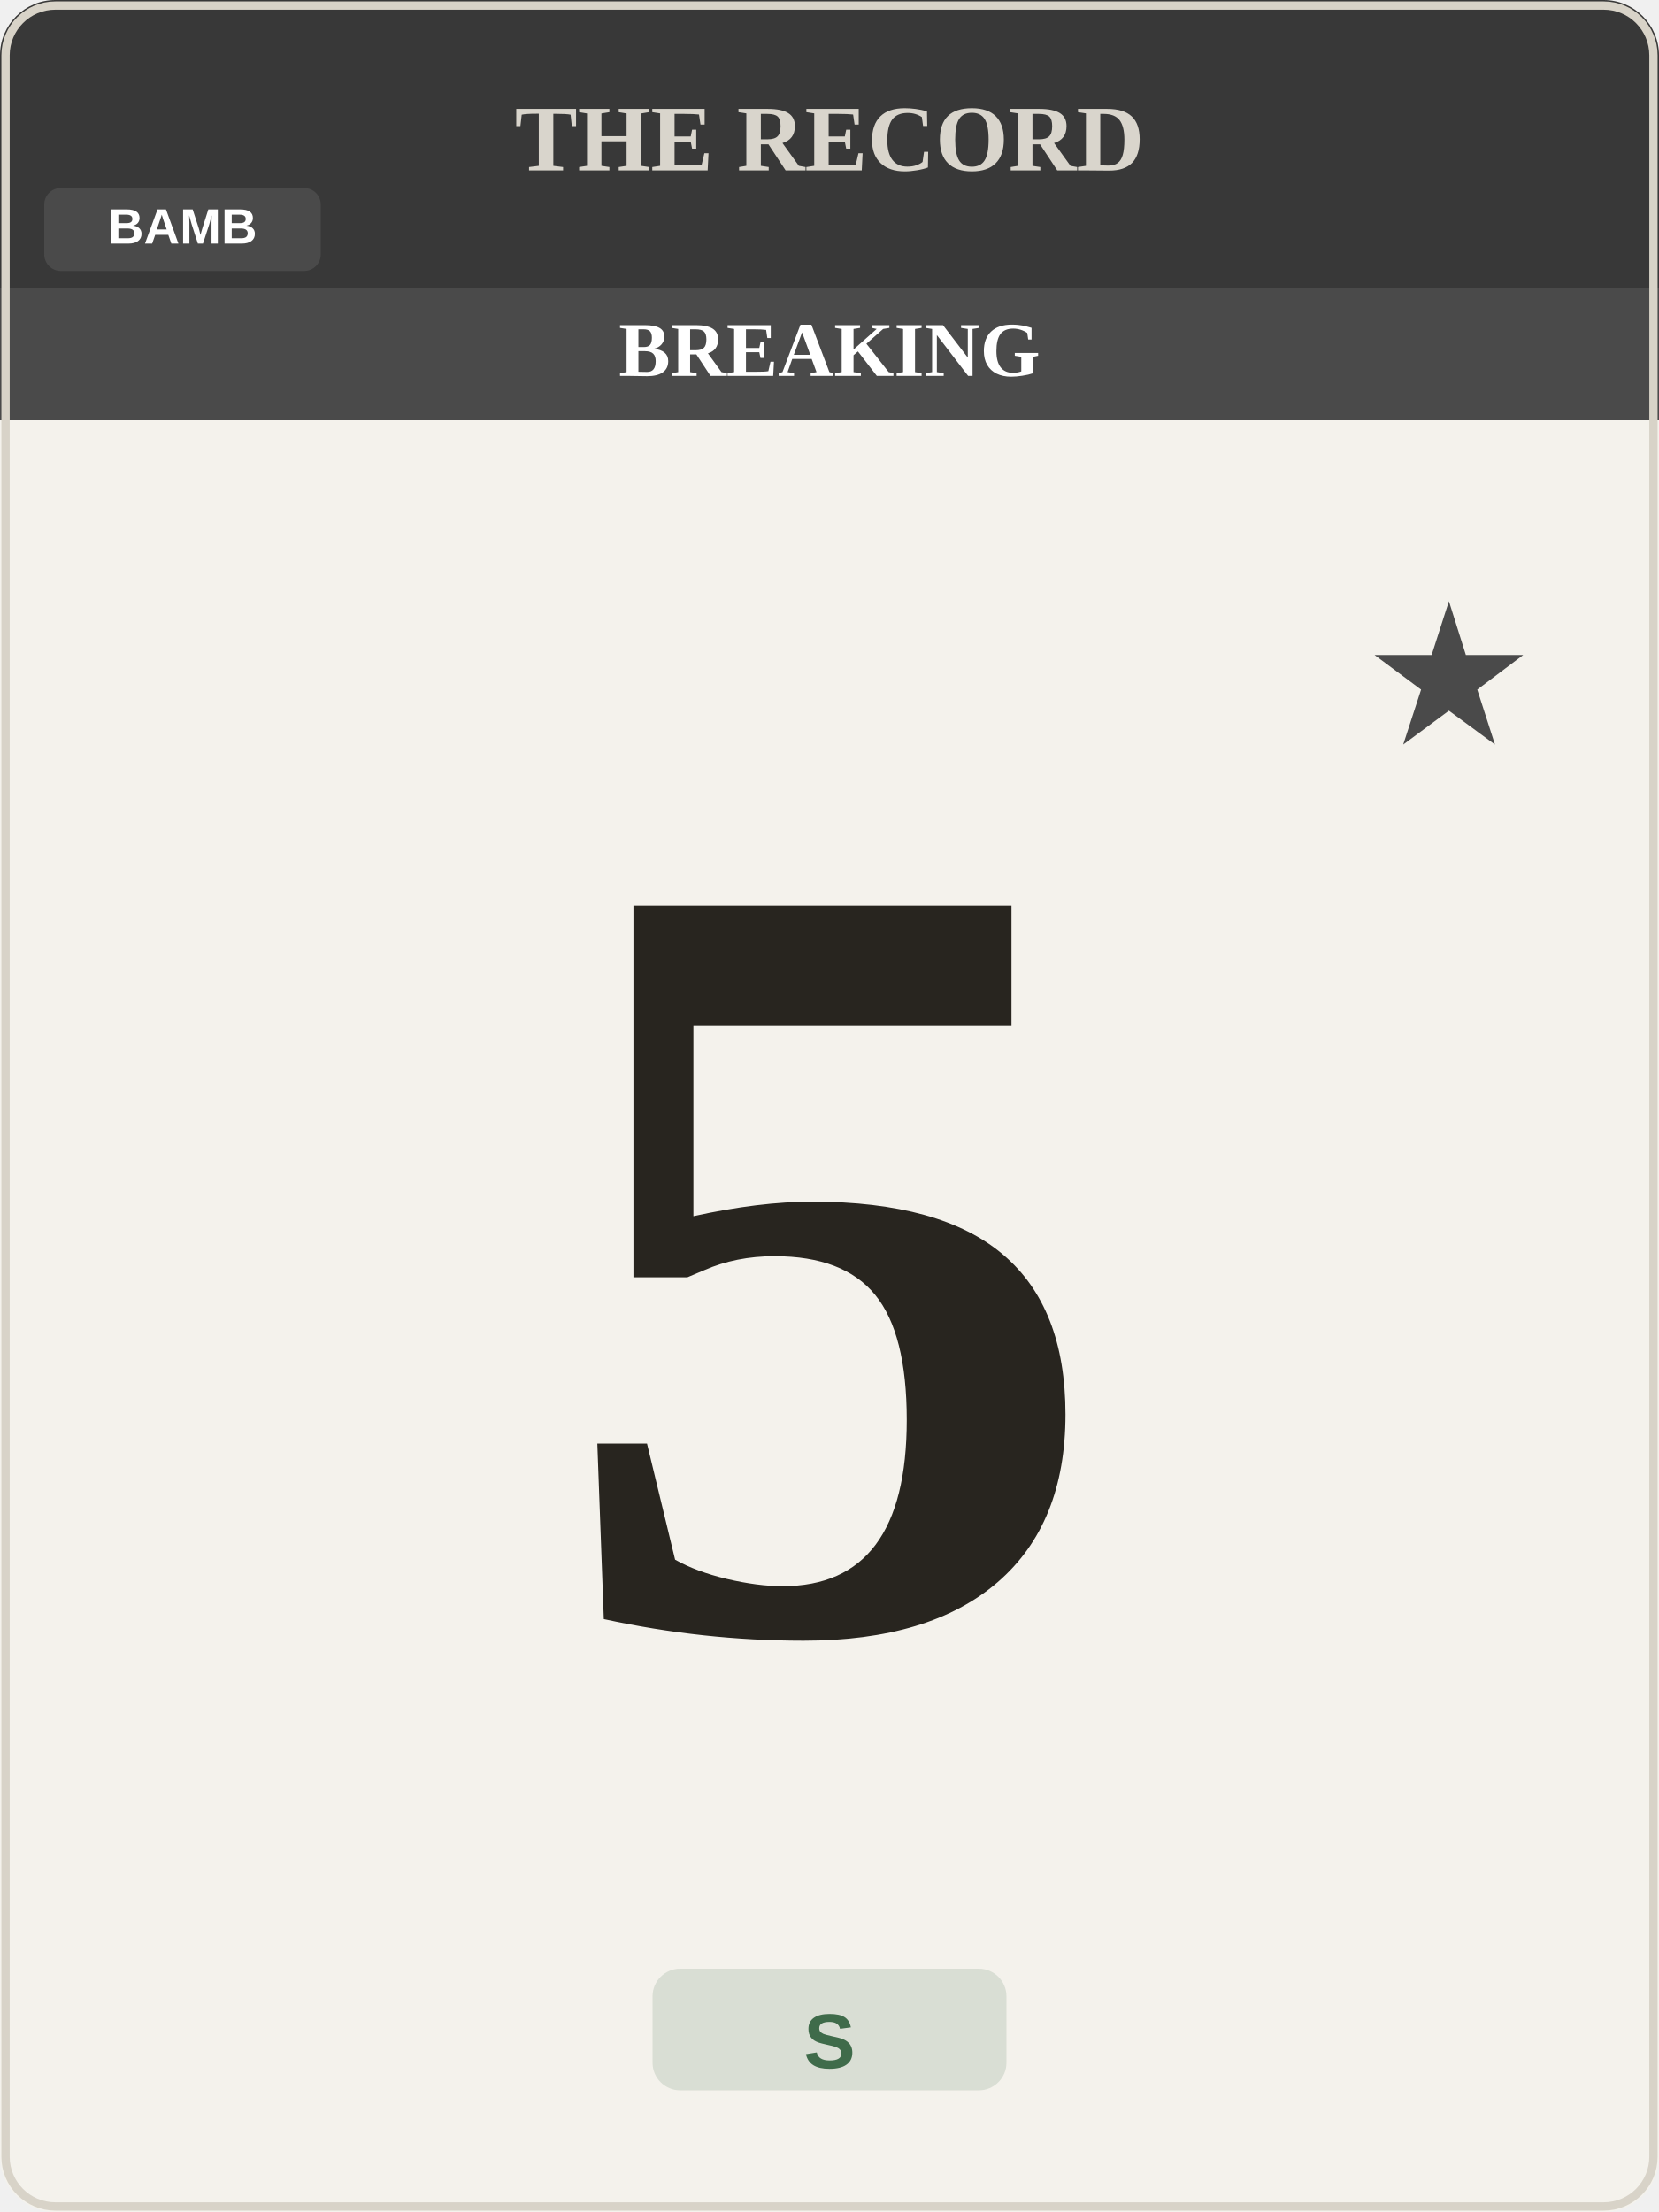
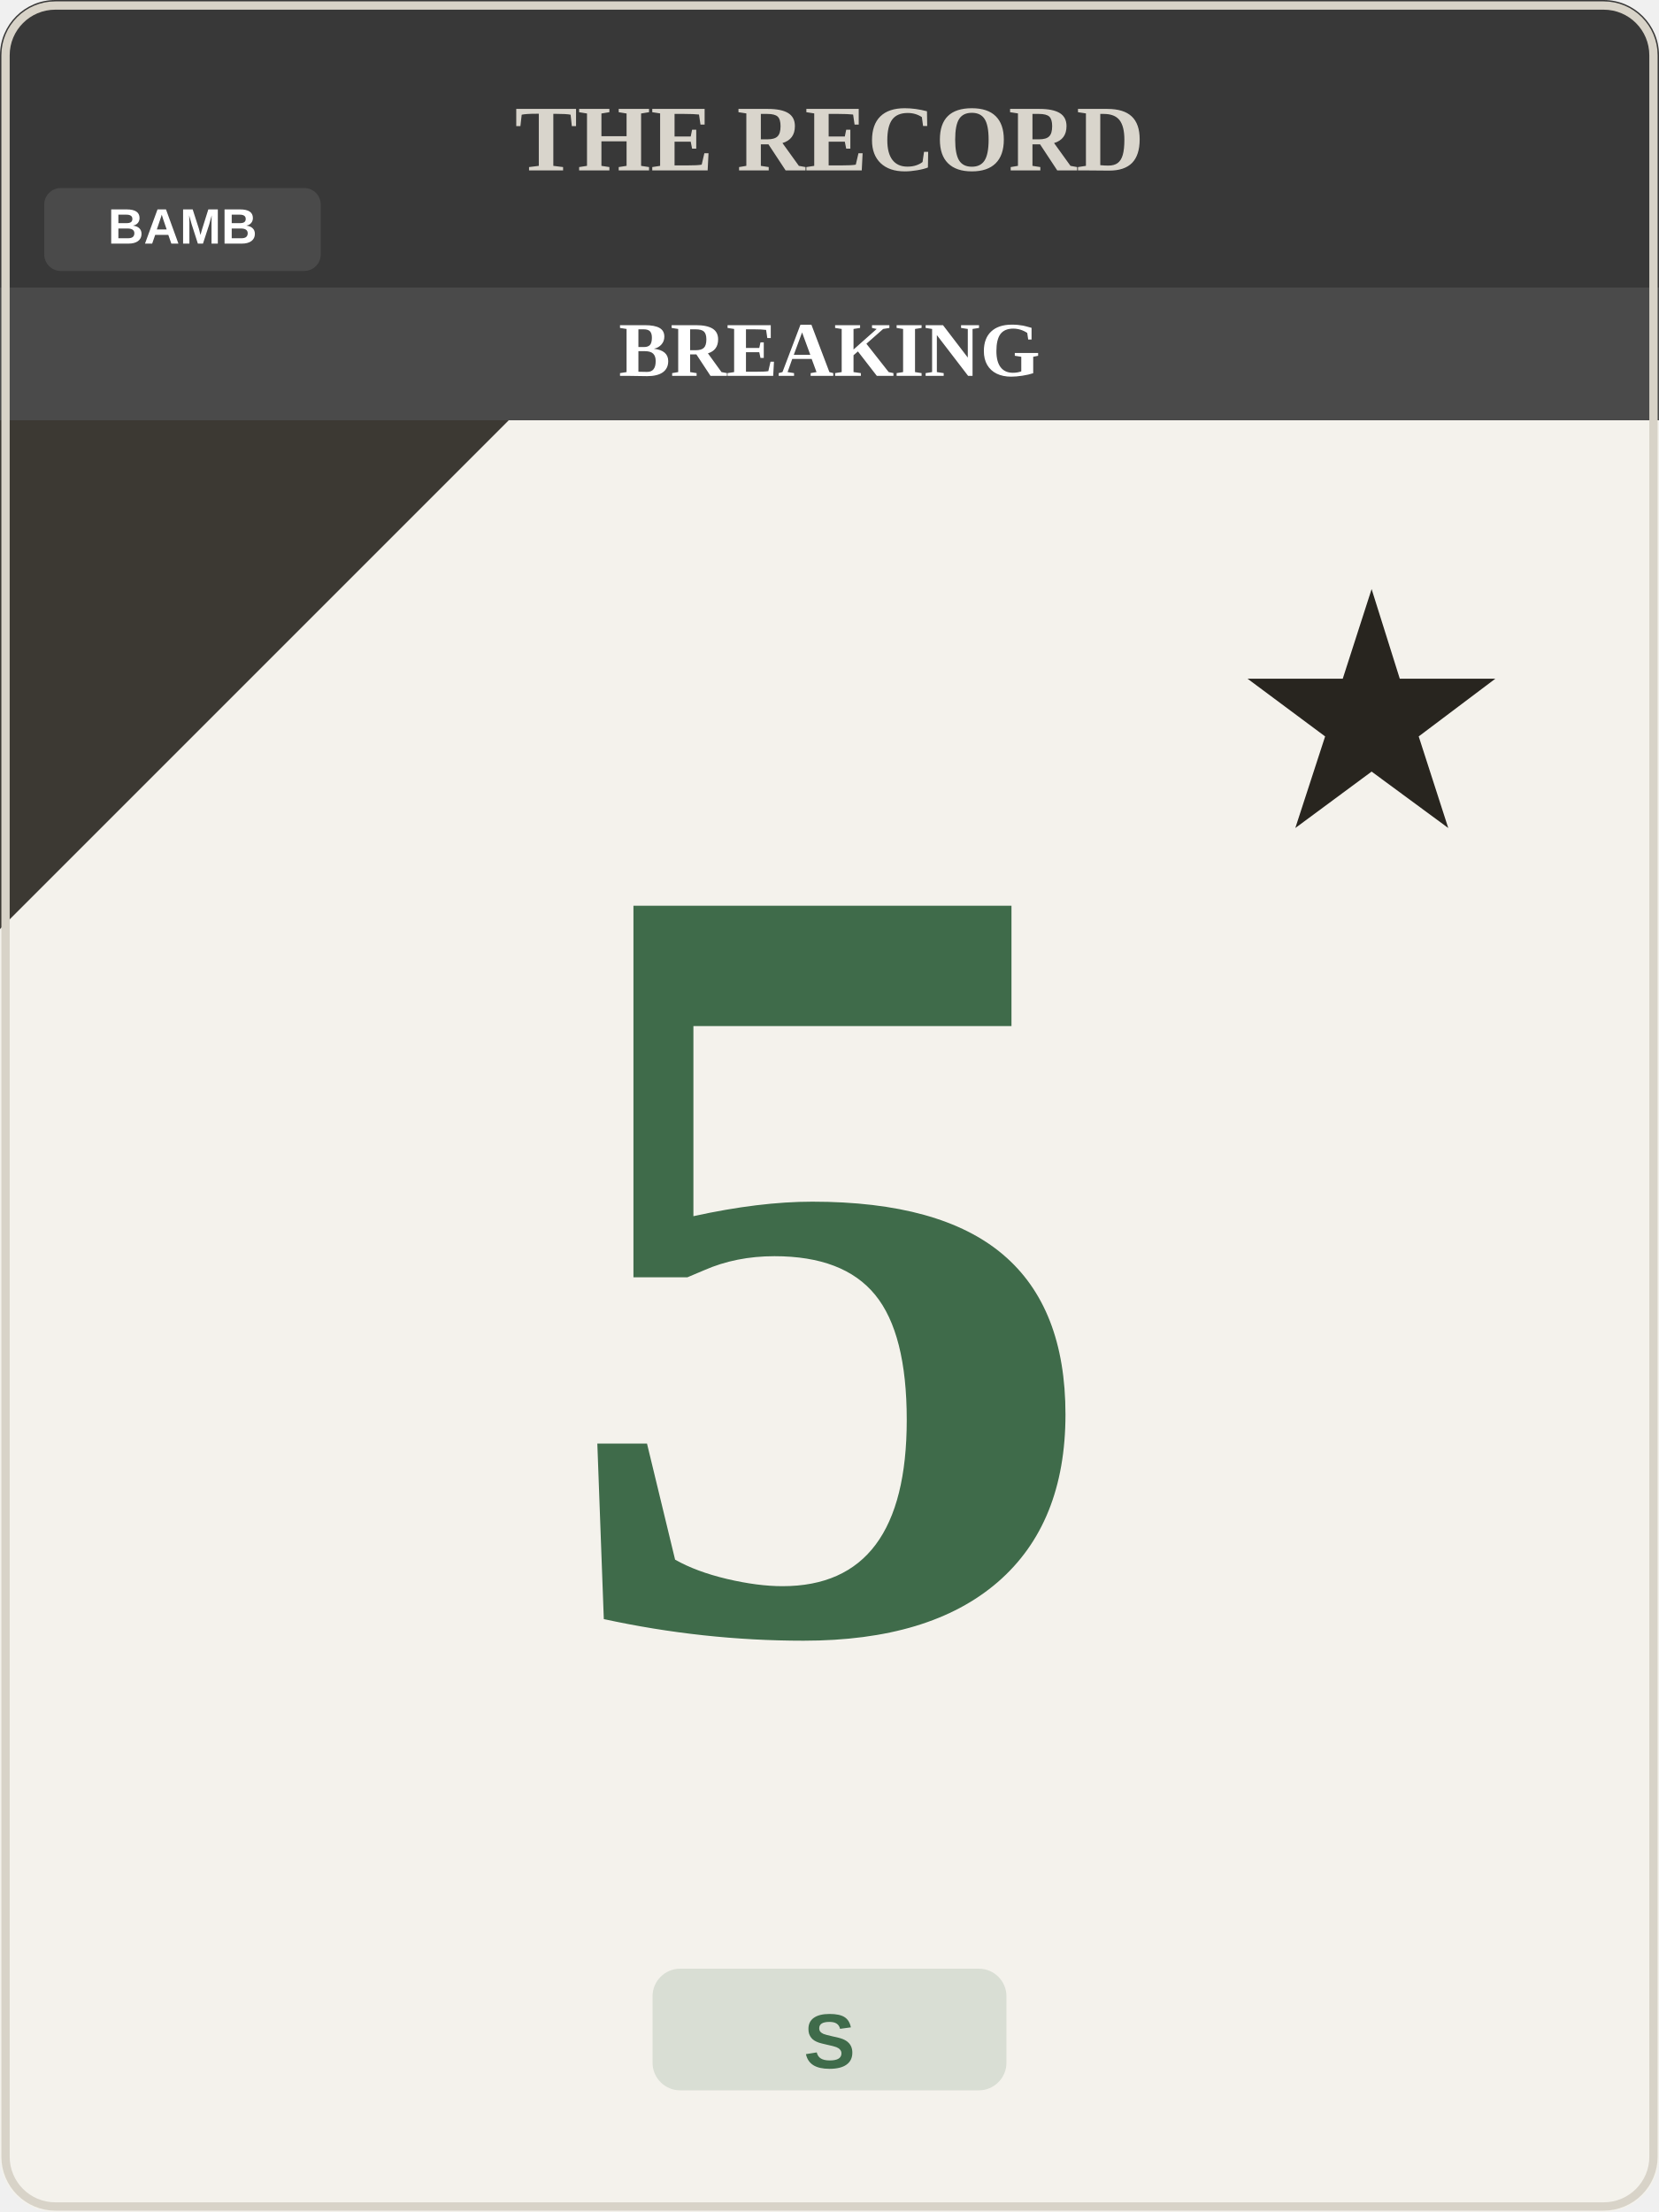
<svg xmlns="http://www.w3.org/2000/svg" viewBox="0 0 300 400" width="300" height="400">
  <rect x="0" y="0" width="300" height="400" rx="10" fill="#F4F2EC" />
  <rect x="0" y="0" width="300" height="52" rx="10" fill="#383838" />
  <rect x="0" y="42" width="300" height="10" fill="#383838" />
  <text x="150" y="26" font-family="Georgia,'Times New Roman',serif" font-size="17" font-weight="bold" fill="#D9D5CC" text-anchor="middle" dominant-baseline="middle">THE RECORD</text>
  <rect x="8" y="34" width="50" height="15" rx="3" fill="#4A4A4A" />
  <text x="33" y="41.5" font-family="Arial,Helvetica,sans-serif" font-size="9" font-weight="bold" fill="#FFFFFF" text-anchor="middle" dominant-baseline="middle">BAMB</text>
  <rect x="0" y="52" width="300" height="24" fill="#4A4A4A" />
  <text x="150" y="64" font-family="Georgia,'Times New Roman',serif" font-size="14" font-weight="bold" fill="#FFFFFF" text-anchor="middle" dominant-baseline="middle">BREAKING</text>
-   <text x="150" y="238" font-family="Georgia,'Times New Roman',serif" font-size="200" font-weight="bold" fill="#28251F" text-anchor="middle" dominant-baseline="middle" letter-spacing="-4">5</text>
-   <text x="262" y="124" font-family="Georgia,serif" font-size="36" fill="#4A4A4A" text-anchor="middle" dominant-baseline="middle">★</text>
+   <text x="150" y="238" font-family="Georgia,'Times New Roman',serif" font-size="200" font-weight="bold" fill="#3F6B4A" text-anchor="middle" dominant-baseline="middle" letter-spacing="-4">5</text>
+   <path d="M 0 76 L 92 76 L 0 168 Z" fill="#28251F" opacity="0.9" />
+   <text x="248" y="132" font-family="Georgia,serif" font-size="60" fill="#28251F" text-anchor="middle" dominant-baseline="middle">★</text>
  <rect x="118" y="356" width="64" height="22" rx="5" fill="#3F6B4A" opacity="0.15" />
  <text x="150" y="370" font-family="Arial,Helvetica,sans-serif" font-size="14" font-weight="bold" fill="#3F6B4A" text-anchor="middle" dominant-baseline="middle">S</text>
  <rect x="1" y="1" width="298" height="398" rx="9" fill="none" stroke="#D8D3C8" stroke-width="1.5" />
</svg>
